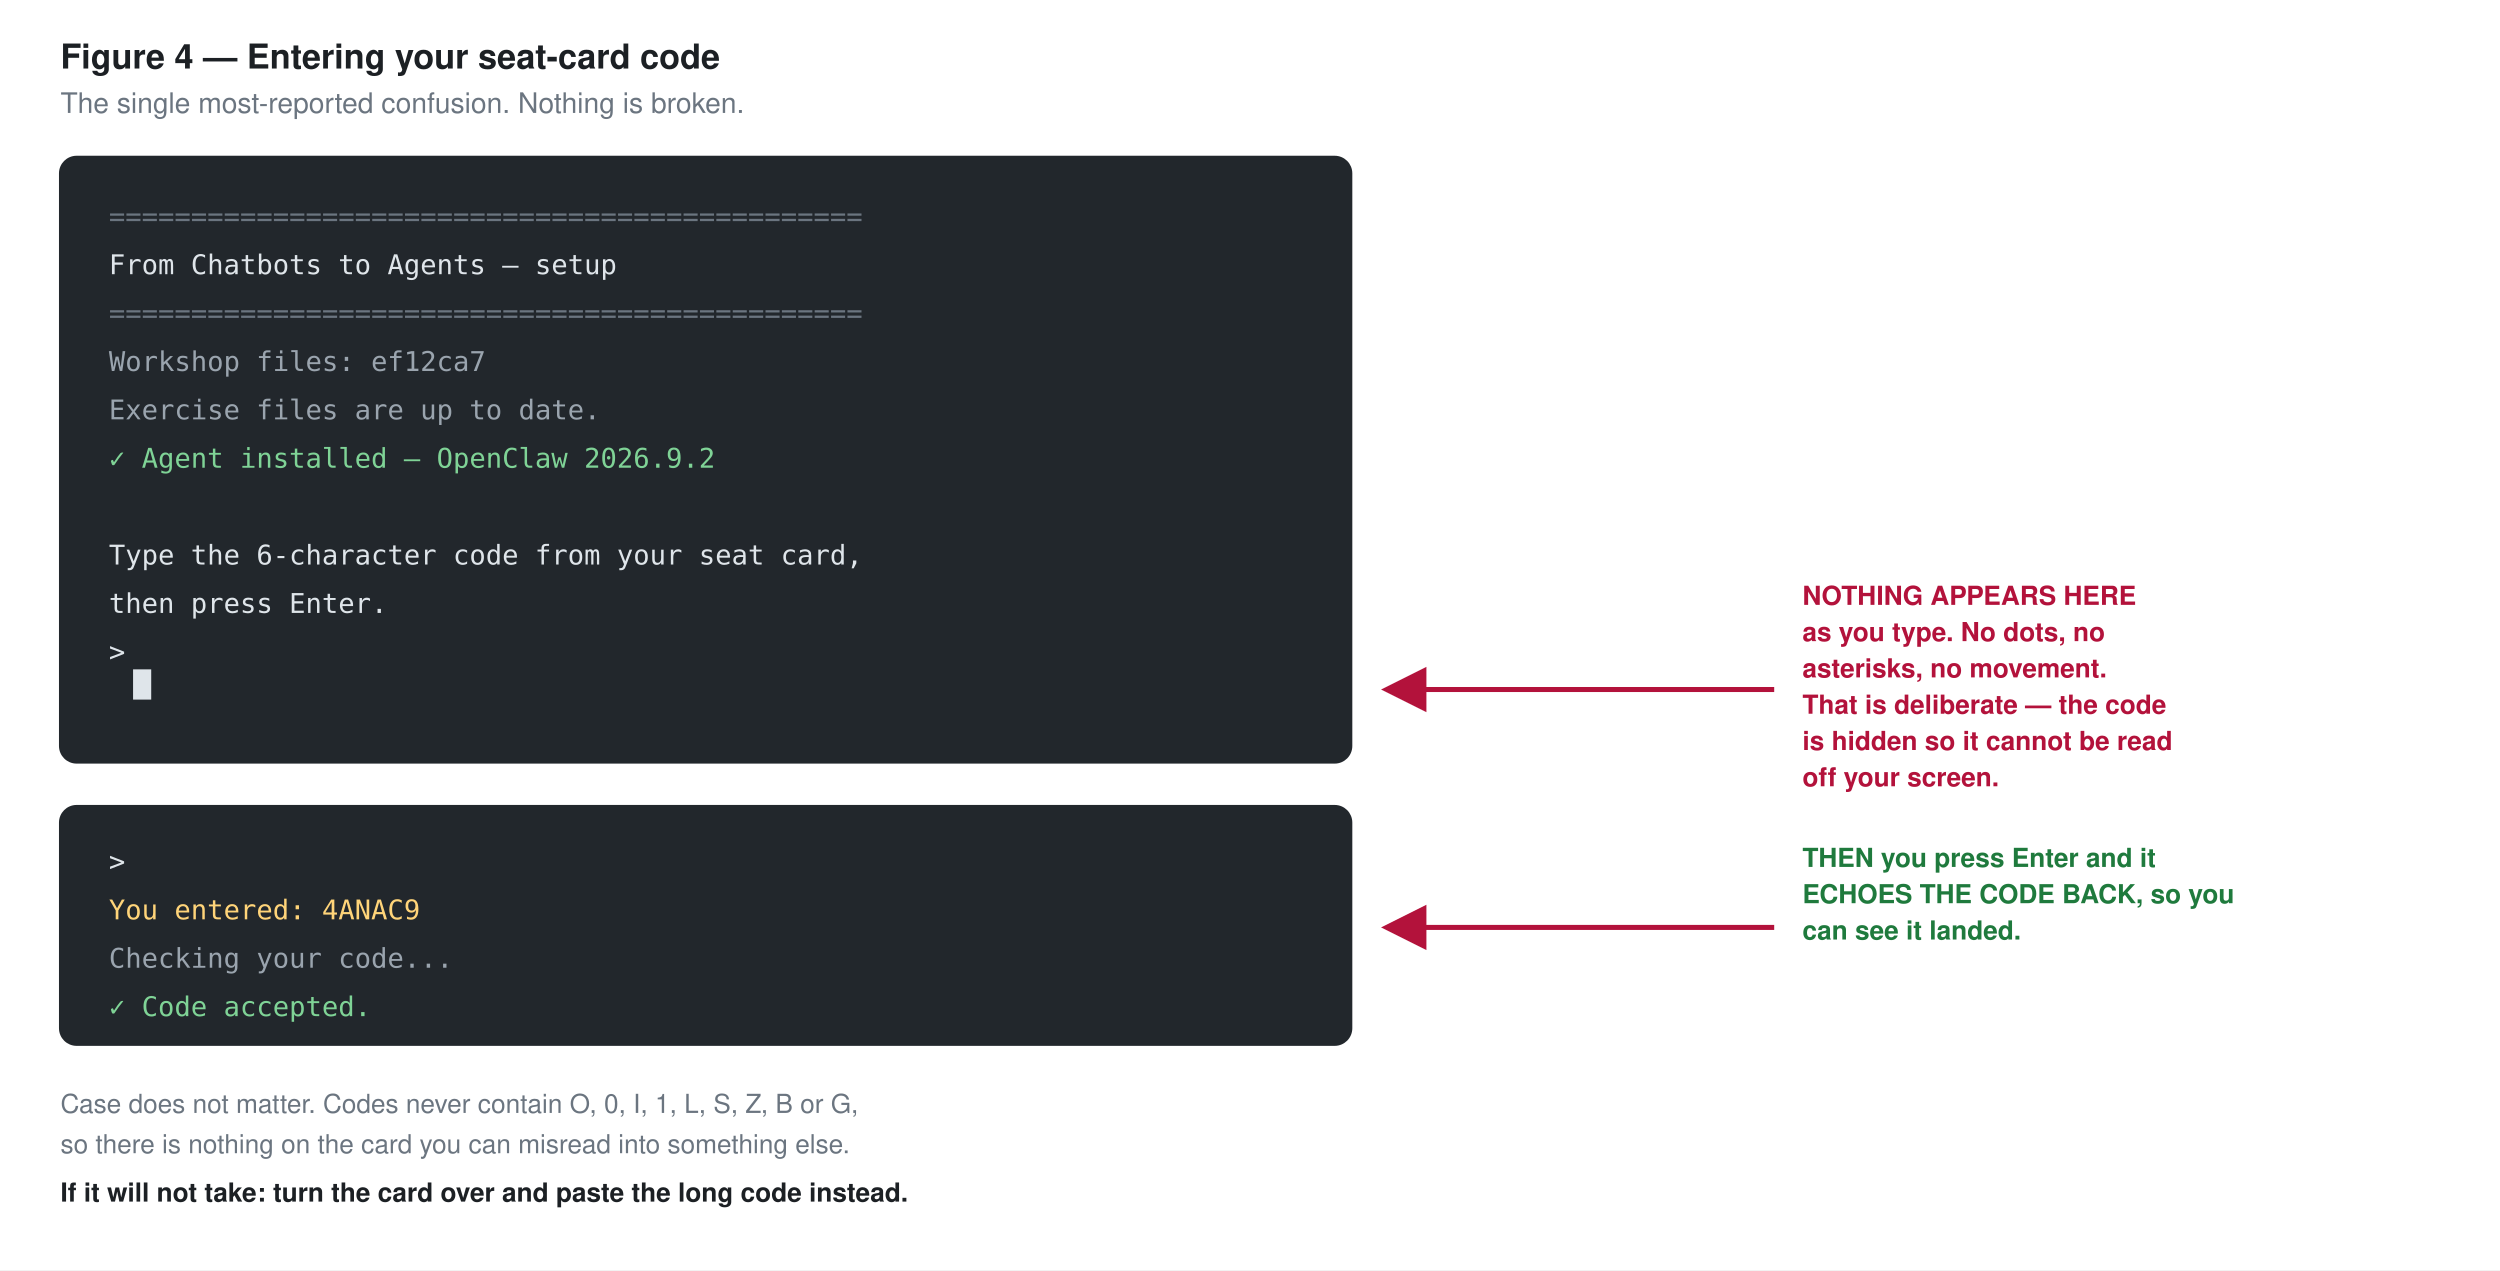
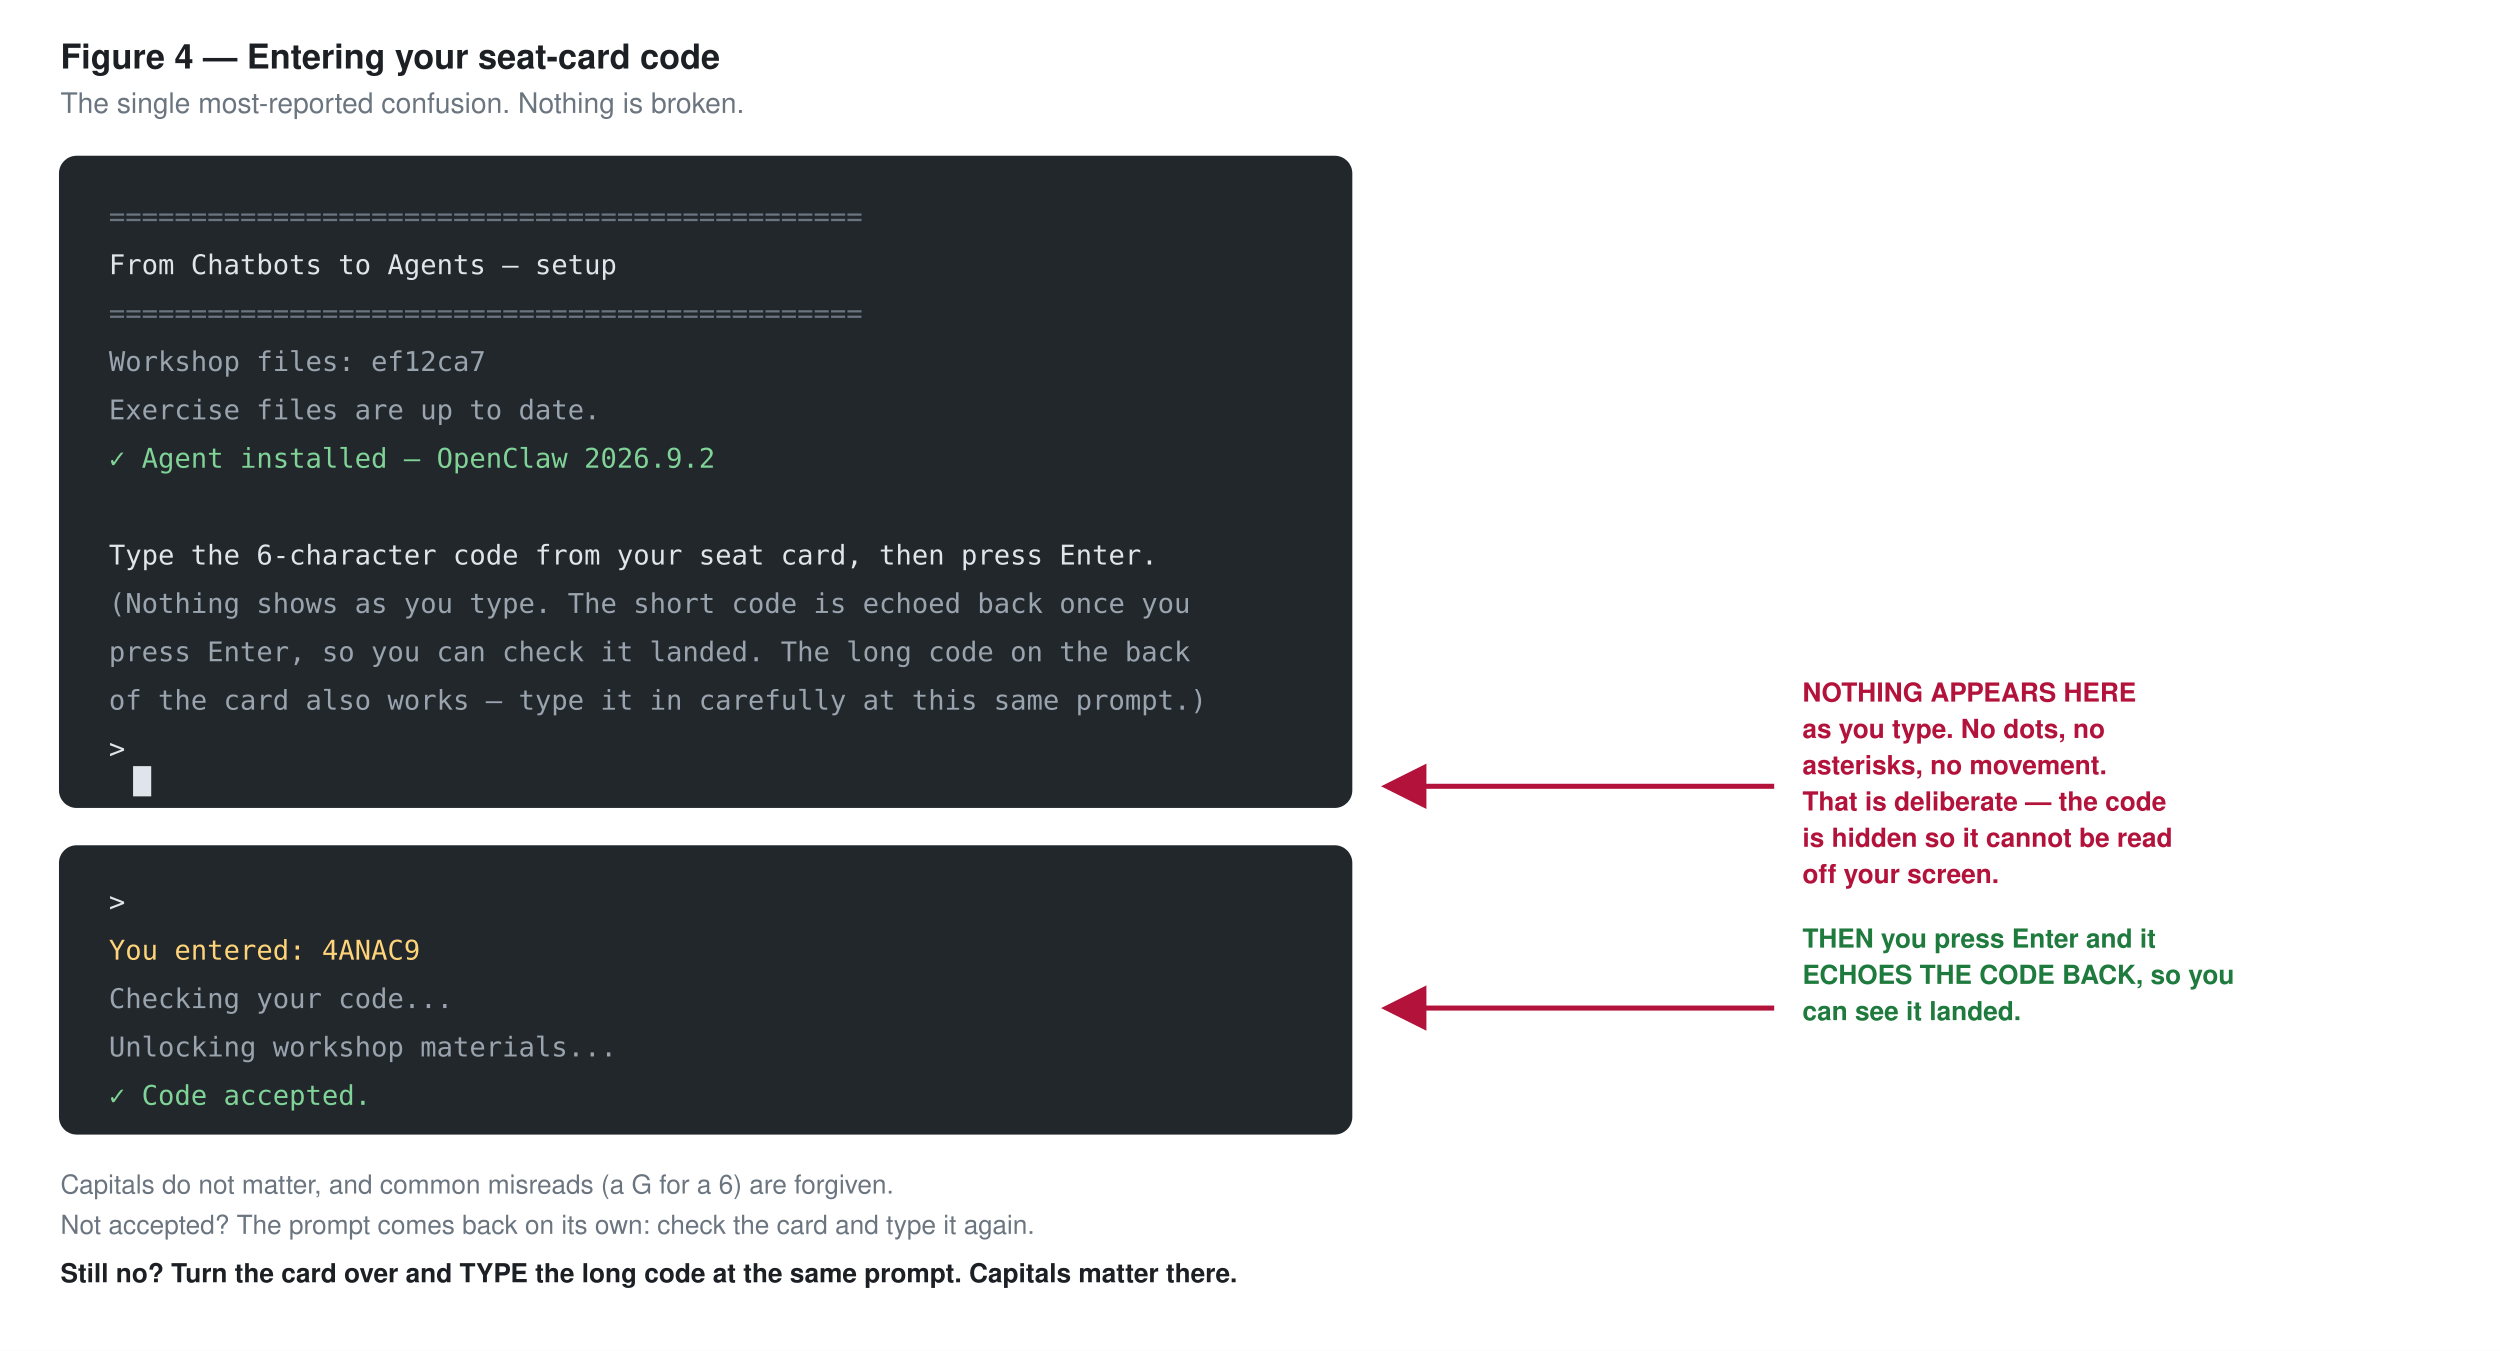
- <svg xmlns="http://www.w3.org/2000/svg" viewBox="0 0 1240 630" width="1240" height="630" role="img" aria-label="Entering the seat-card code in the terminal">
-   <rect width="1240" height="630" fill="#ffffff" />
+ <svg xmlns="http://www.w3.org/2000/svg" viewBox="0 0 1240 670" width="1240" height="670" role="img" aria-label="Entering the seat-card code in the terminal">
+   <rect width="1240" height="670" fill="#ffffff" />
  <text x="30" y="34" font-family="-apple-system,BlinkMacSystemFont,'Segoe UI',Helvetica,Arial,sans-serif" font-size="17" fill="#1c2024" font-weight="700" text-anchor="start">Figure 4 — Entering your seat-card code</text>
  <text x="30" y="56" font-family="-apple-system,BlinkMacSystemFont,'Segoe UI',Helvetica,Arial,sans-serif" font-size="14" fill="#6b7580" font-weight="400" text-anchor="start">The single most-reported confusion. Nothing is broken.</text>
-   <rect x="30" y="78" width="640" height="300" rx="8" fill="#22272c" stroke="#22272c" stroke-width="1.5" />
+   <rect x="30" y="78" width="640" height="322" rx="8" fill="#22272c" stroke="#22272c" stroke-width="1.5" />
  <text x="54" y="112" font-family="ui-monospace,SFMono-Regular,Menlo,Consolas,monospace" font-size="13.5" fill="#6b7580" font-weight="400" text-anchor="start">==============================================</text>
  <text x="54" y="136" font-family="ui-monospace,SFMono-Regular,Menlo,Consolas,monospace" font-size="13.5" fill="#dfe5ea" font-weight="400" text-anchor="start"> From Chatbots to Agents — setup</text>
  <text x="54" y="160" font-family="ui-monospace,SFMono-Regular,Menlo,Consolas,monospace" font-size="13.5" fill="#6b7580" font-weight="400" text-anchor="start">==============================================</text>
  <text x="54" y="184" font-family="ui-monospace,SFMono-Regular,Menlo,Consolas,monospace" font-size="13.5" fill="#9aa4ae" font-weight="400" text-anchor="start">Workshop files: ef12ca7</text>
  <text x="54" y="208" font-family="ui-monospace,SFMono-Regular,Menlo,Consolas,monospace" font-size="13.5" fill="#9aa4ae" font-weight="400" text-anchor="start">Exercise files are up to date.</text>
  <text x="54" y="232" font-family="ui-monospace,SFMono-Regular,Menlo,Consolas,monospace" font-size="13.5" fill="#7fd396" font-weight="400" text-anchor="start">✓ Agent installed — OpenClaw 2026.9.2</text>
  <text x="54" y="256" font-family="ui-monospace,SFMono-Regular,Menlo,Consolas,monospace" font-size="13.5" fill="#dfe5ea" font-weight="400" text-anchor="start" />
-   <text x="54" y="280" font-family="ui-monospace,SFMono-Regular,Menlo,Consolas,monospace" font-size="13.5" fill="#dfe5ea" font-weight="400" text-anchor="start">Type the 6-character code from your seat card,</text>
-   <text x="54" y="304" font-family="ui-monospace,SFMono-Regular,Menlo,Consolas,monospace" font-size="13.5" fill="#dfe5ea" font-weight="400" text-anchor="start">then press Enter.</text>
-   <text x="54" y="328" font-family="ui-monospace,SFMono-Regular,Menlo,Consolas,monospace" font-size="13.5" fill="#dfe5ea" font-weight="400" text-anchor="start">&gt; </text>
-   <rect x="66" y="332" width="9" height="15" fill="#dfe5ea" />
+   <text x="54" y="280" font-family="ui-monospace,SFMono-Regular,Menlo,Consolas,monospace" font-size="13.5" fill="#dfe5ea" font-weight="400" text-anchor="start">Type the 6-character code from your seat card, then press Enter.</text>
+   <text x="54" y="304" font-family="ui-monospace,SFMono-Regular,Menlo,Consolas,monospace" font-size="13.5" fill="#9aa4ae" font-weight="400" text-anchor="start">(Nothing shows as you type. The short code is echoed back once you</text>
+   <text x="54" y="328" font-family="ui-monospace,SFMono-Regular,Menlo,Consolas,monospace" font-size="13.5" fill="#9aa4ae" font-weight="400" text-anchor="start"> press Enter, so you can check it landed. The long code on the back</text>
+   <text x="54" y="352" font-family="ui-monospace,SFMono-Regular,Menlo,Consolas,monospace" font-size="13.5" fill="#9aa4ae" font-weight="400" text-anchor="start"> of the card also works — type it in carefully at this same prompt.)</text>
+   <text x="54" y="376" font-family="ui-monospace,SFMono-Regular,Menlo,Consolas,monospace" font-size="13.5" fill="#dfe5ea" font-weight="400" text-anchor="start">&gt; </text>
+   <rect x="66" y="380" width="9" height="15" fill="#dfe5ea" />
  <defs>
-     <marker id="a44900" markerWidth="9" markerHeight="9" refX="7" refY="4.5" orient="auto">
+     <marker id="a45160" markerWidth="9" markerHeight="9" refX="7" refY="4.5" orient="auto">
      <path d="M0,0 L9,4.5 L0,9 z" fill="#b3123b" />
    </marker>
  </defs>
-   <line x1="880" y1="342" x2="690" y2="342" stroke="#b3123b" stroke-width="2.5" marker-end="url(#a44900)" />
-   <text x="894" y="300" font-family="-apple-system,BlinkMacSystemFont,'Segoe UI',Helvetica,Arial,sans-serif" font-size="13" fill="#b3123b" font-weight="600" text-anchor="start">NOTHING APPEARS HERE</text>
-   <text x="894" y="318" font-family="-apple-system,BlinkMacSystemFont,'Segoe UI',Helvetica,Arial,sans-serif" font-size="13" fill="#b3123b" font-weight="600" text-anchor="start">as you type. No dots, no</text>
-   <text x="894" y="336" font-family="-apple-system,BlinkMacSystemFont,'Segoe UI',Helvetica,Arial,sans-serif" font-size="13" fill="#b3123b" font-weight="600" text-anchor="start">asterisks, no movement.</text>
-   <text x="894" y="354" font-family="-apple-system,BlinkMacSystemFont,'Segoe UI',Helvetica,Arial,sans-serif" font-size="13" fill="#b3123b" font-weight="600" text-anchor="start">That is deliberate — the code</text>
-   <text x="894" y="372" font-family="-apple-system,BlinkMacSystemFont,'Segoe UI',Helvetica,Arial,sans-serif" font-size="13" fill="#b3123b" font-weight="600" text-anchor="start">is hidden so it cannot be read</text>
-   <text x="894" y="390" font-family="-apple-system,BlinkMacSystemFont,'Segoe UI',Helvetica,Arial,sans-serif" font-size="13" fill="#b3123b" font-weight="600" text-anchor="start">off your screen.</text>
-   <rect x="30" y="400" width="640" height="118" rx="8" fill="#22272c" stroke="#22272c" stroke-width="1.5" />
-   <text x="54" y="432" font-family="ui-monospace,SFMono-Regular,Menlo,Consolas,monospace" font-size="13.5" fill="#dfe5ea" font-weight="400" text-anchor="start">&gt; </text>
-   <text x="54" y="456" font-family="ui-monospace,SFMono-Regular,Menlo,Consolas,monospace" font-size="13.5" fill="#ffd479" font-weight="400" text-anchor="start">You entered: 4ANAC9</text>
-   <text x="54" y="480" font-family="ui-monospace,SFMono-Regular,Menlo,Consolas,monospace" font-size="13.5" fill="#9aa4ae" font-weight="400" text-anchor="start">Checking your code...</text>
-   <text x="54" y="504" font-family="ui-monospace,SFMono-Regular,Menlo,Consolas,monospace" font-size="13.5" fill="#7fd396" font-weight="400" text-anchor="start">✓ Code accepted.</text>
+   <line x1="880" y1="390" x2="690" y2="390" stroke="#b3123b" stroke-width="2.5" marker-end="url(#a45160)" />
+   <text x="894" y="348" font-family="-apple-system,BlinkMacSystemFont,'Segoe UI',Helvetica,Arial,sans-serif" font-size="13" fill="#b3123b" font-weight="600" text-anchor="start">NOTHING APPEARS HERE</text>
+   <text x="894" y="366" font-family="-apple-system,BlinkMacSystemFont,'Segoe UI',Helvetica,Arial,sans-serif" font-size="13" fill="#b3123b" font-weight="600" text-anchor="start">as you type. No dots, no</text>
+   <text x="894" y="384" font-family="-apple-system,BlinkMacSystemFont,'Segoe UI',Helvetica,Arial,sans-serif" font-size="13" fill="#b3123b" font-weight="600" text-anchor="start">asterisks, no movement.</text>
+   <text x="894" y="402" font-family="-apple-system,BlinkMacSystemFont,'Segoe UI',Helvetica,Arial,sans-serif" font-size="13" fill="#b3123b" font-weight="600" text-anchor="start">That is deliberate — the code</text>
+   <text x="894" y="420" font-family="-apple-system,BlinkMacSystemFont,'Segoe UI',Helvetica,Arial,sans-serif" font-size="13" fill="#b3123b" font-weight="600" text-anchor="start">is hidden so it cannot be read</text>
+   <text x="894" y="438" font-family="-apple-system,BlinkMacSystemFont,'Segoe UI',Helvetica,Arial,sans-serif" font-size="13" fill="#b3123b" font-weight="600" text-anchor="start">off your screen.</text>
+   <rect x="30" y="420" width="640" height="142" rx="8" fill="#22272c" stroke="#22272c" stroke-width="1.5" />
+   <text x="54" y="452" font-family="ui-monospace,SFMono-Regular,Menlo,Consolas,monospace" font-size="13.5" fill="#dfe5ea" font-weight="400" text-anchor="start">&gt; </text>
+   <text x="54" y="476" font-family="ui-monospace,SFMono-Regular,Menlo,Consolas,monospace" font-size="13.5" fill="#ffd479" font-weight="400" text-anchor="start">You entered: 4ANAC9</text>
+   <text x="54" y="500" font-family="ui-monospace,SFMono-Regular,Menlo,Consolas,monospace" font-size="13.5" fill="#9aa4ae" font-weight="400" text-anchor="start">Checking your code...</text>
+   <text x="54" y="524" font-family="ui-monospace,SFMono-Regular,Menlo,Consolas,monospace" font-size="13.5" fill="#9aa4ae" font-weight="400" text-anchor="start">Unlocking workshop materials...</text>
+   <text x="54" y="548" font-family="ui-monospace,SFMono-Regular,Menlo,Consolas,monospace" font-size="13.5" fill="#7fd396" font-weight="400" text-anchor="start">✓ Code accepted.</text>
  <defs>
-     <marker id="a16988" markerWidth="9" markerHeight="9" refX="7" refY="4.5" orient="auto">
+     <marker id="a98632" markerWidth="9" markerHeight="9" refX="7" refY="4.5" orient="auto">
      <path d="M0,0 L9,4.5 L0,9 z" fill="#b3123b" />
    </marker>
  </defs>
-   <line x1="880" y1="460" x2="690" y2="460" stroke="#b3123b" stroke-width="2.5" marker-end="url(#a16988)" />
-   <text x="894" y="430" font-family="-apple-system,BlinkMacSystemFont,'Segoe UI',Helvetica,Arial,sans-serif" font-size="13" fill="#1f7a3d" font-weight="600" text-anchor="start">THEN you press Enter and it</text>
-   <text x="894" y="448" font-family="-apple-system,BlinkMacSystemFont,'Segoe UI',Helvetica,Arial,sans-serif" font-size="13" fill="#1f7a3d" font-weight="600" text-anchor="start">ECHOES THE CODE BACK, so you</text>
-   <text x="894" y="466" font-family="-apple-system,BlinkMacSystemFont,'Segoe UI',Helvetica,Arial,sans-serif" font-size="13" fill="#1f7a3d" font-weight="600" text-anchor="start">can see it landed.</text>
-   <text x="30" y="552" font-family="-apple-system,BlinkMacSystemFont,'Segoe UI',Helvetica,Arial,sans-serif" font-size="13" fill="#6b7580" font-weight="400" text-anchor="start">Case does not matter. Codes never contain O, 0, I, 1, L, S, Z, B or G,</text>
-   <text x="30" y="572" font-family="-apple-system,BlinkMacSystemFont,'Segoe UI',Helvetica,Arial,sans-serif" font-size="13" fill="#6b7580" font-weight="400" text-anchor="start">so there is nothing on the card you can misread into something else.</text>
-   <text x="30" y="596" font-family="-apple-system,BlinkMacSystemFont,'Segoe UI',Helvetica,Arial,sans-serif" font-size="13" fill="#1c2024" font-weight="600" text-anchor="start">If it will not take: turn the card over and paste the long code instead.</text>
+   <line x1="880" y1="500" x2="690" y2="500" stroke="#b3123b" stroke-width="2.5" marker-end="url(#a98632)" />
+   <text x="894" y="470" font-family="-apple-system,BlinkMacSystemFont,'Segoe UI',Helvetica,Arial,sans-serif" font-size="13" fill="#1f7a3d" font-weight="600" text-anchor="start">THEN you press Enter and it</text>
+   <text x="894" y="488" font-family="-apple-system,BlinkMacSystemFont,'Segoe UI',Helvetica,Arial,sans-serif" font-size="13" fill="#1f7a3d" font-weight="600" text-anchor="start">ECHOES THE CODE BACK, so you</text>
+   <text x="894" y="506" font-family="-apple-system,BlinkMacSystemFont,'Segoe UI',Helvetica,Arial,sans-serif" font-size="13" fill="#1f7a3d" font-weight="600" text-anchor="start">can see it landed.</text>
+   <text x="30" y="592" font-family="-apple-system,BlinkMacSystemFont,'Segoe UI',Helvetica,Arial,sans-serif" font-size="13" fill="#6b7580" font-weight="400" text-anchor="start">Capitals do not matter, and common misreads (a G for a 6) are forgiven.</text>
+   <text x="30" y="612" font-family="-apple-system,BlinkMacSystemFont,'Segoe UI',Helvetica,Arial,sans-serif" font-size="13" fill="#6b7580" font-weight="400" text-anchor="start">Not accepted? The prompt comes back on its own: check the card and type it again.</text>
+   <text x="30" y="636" font-family="-apple-system,BlinkMacSystemFont,'Segoe UI',Helvetica,Arial,sans-serif" font-size="13" fill="#1c2024" font-weight="600" text-anchor="start">Still no? Turn the card over and TYPE the long code at the same prompt. Capitals matter there.</text>
</svg>
